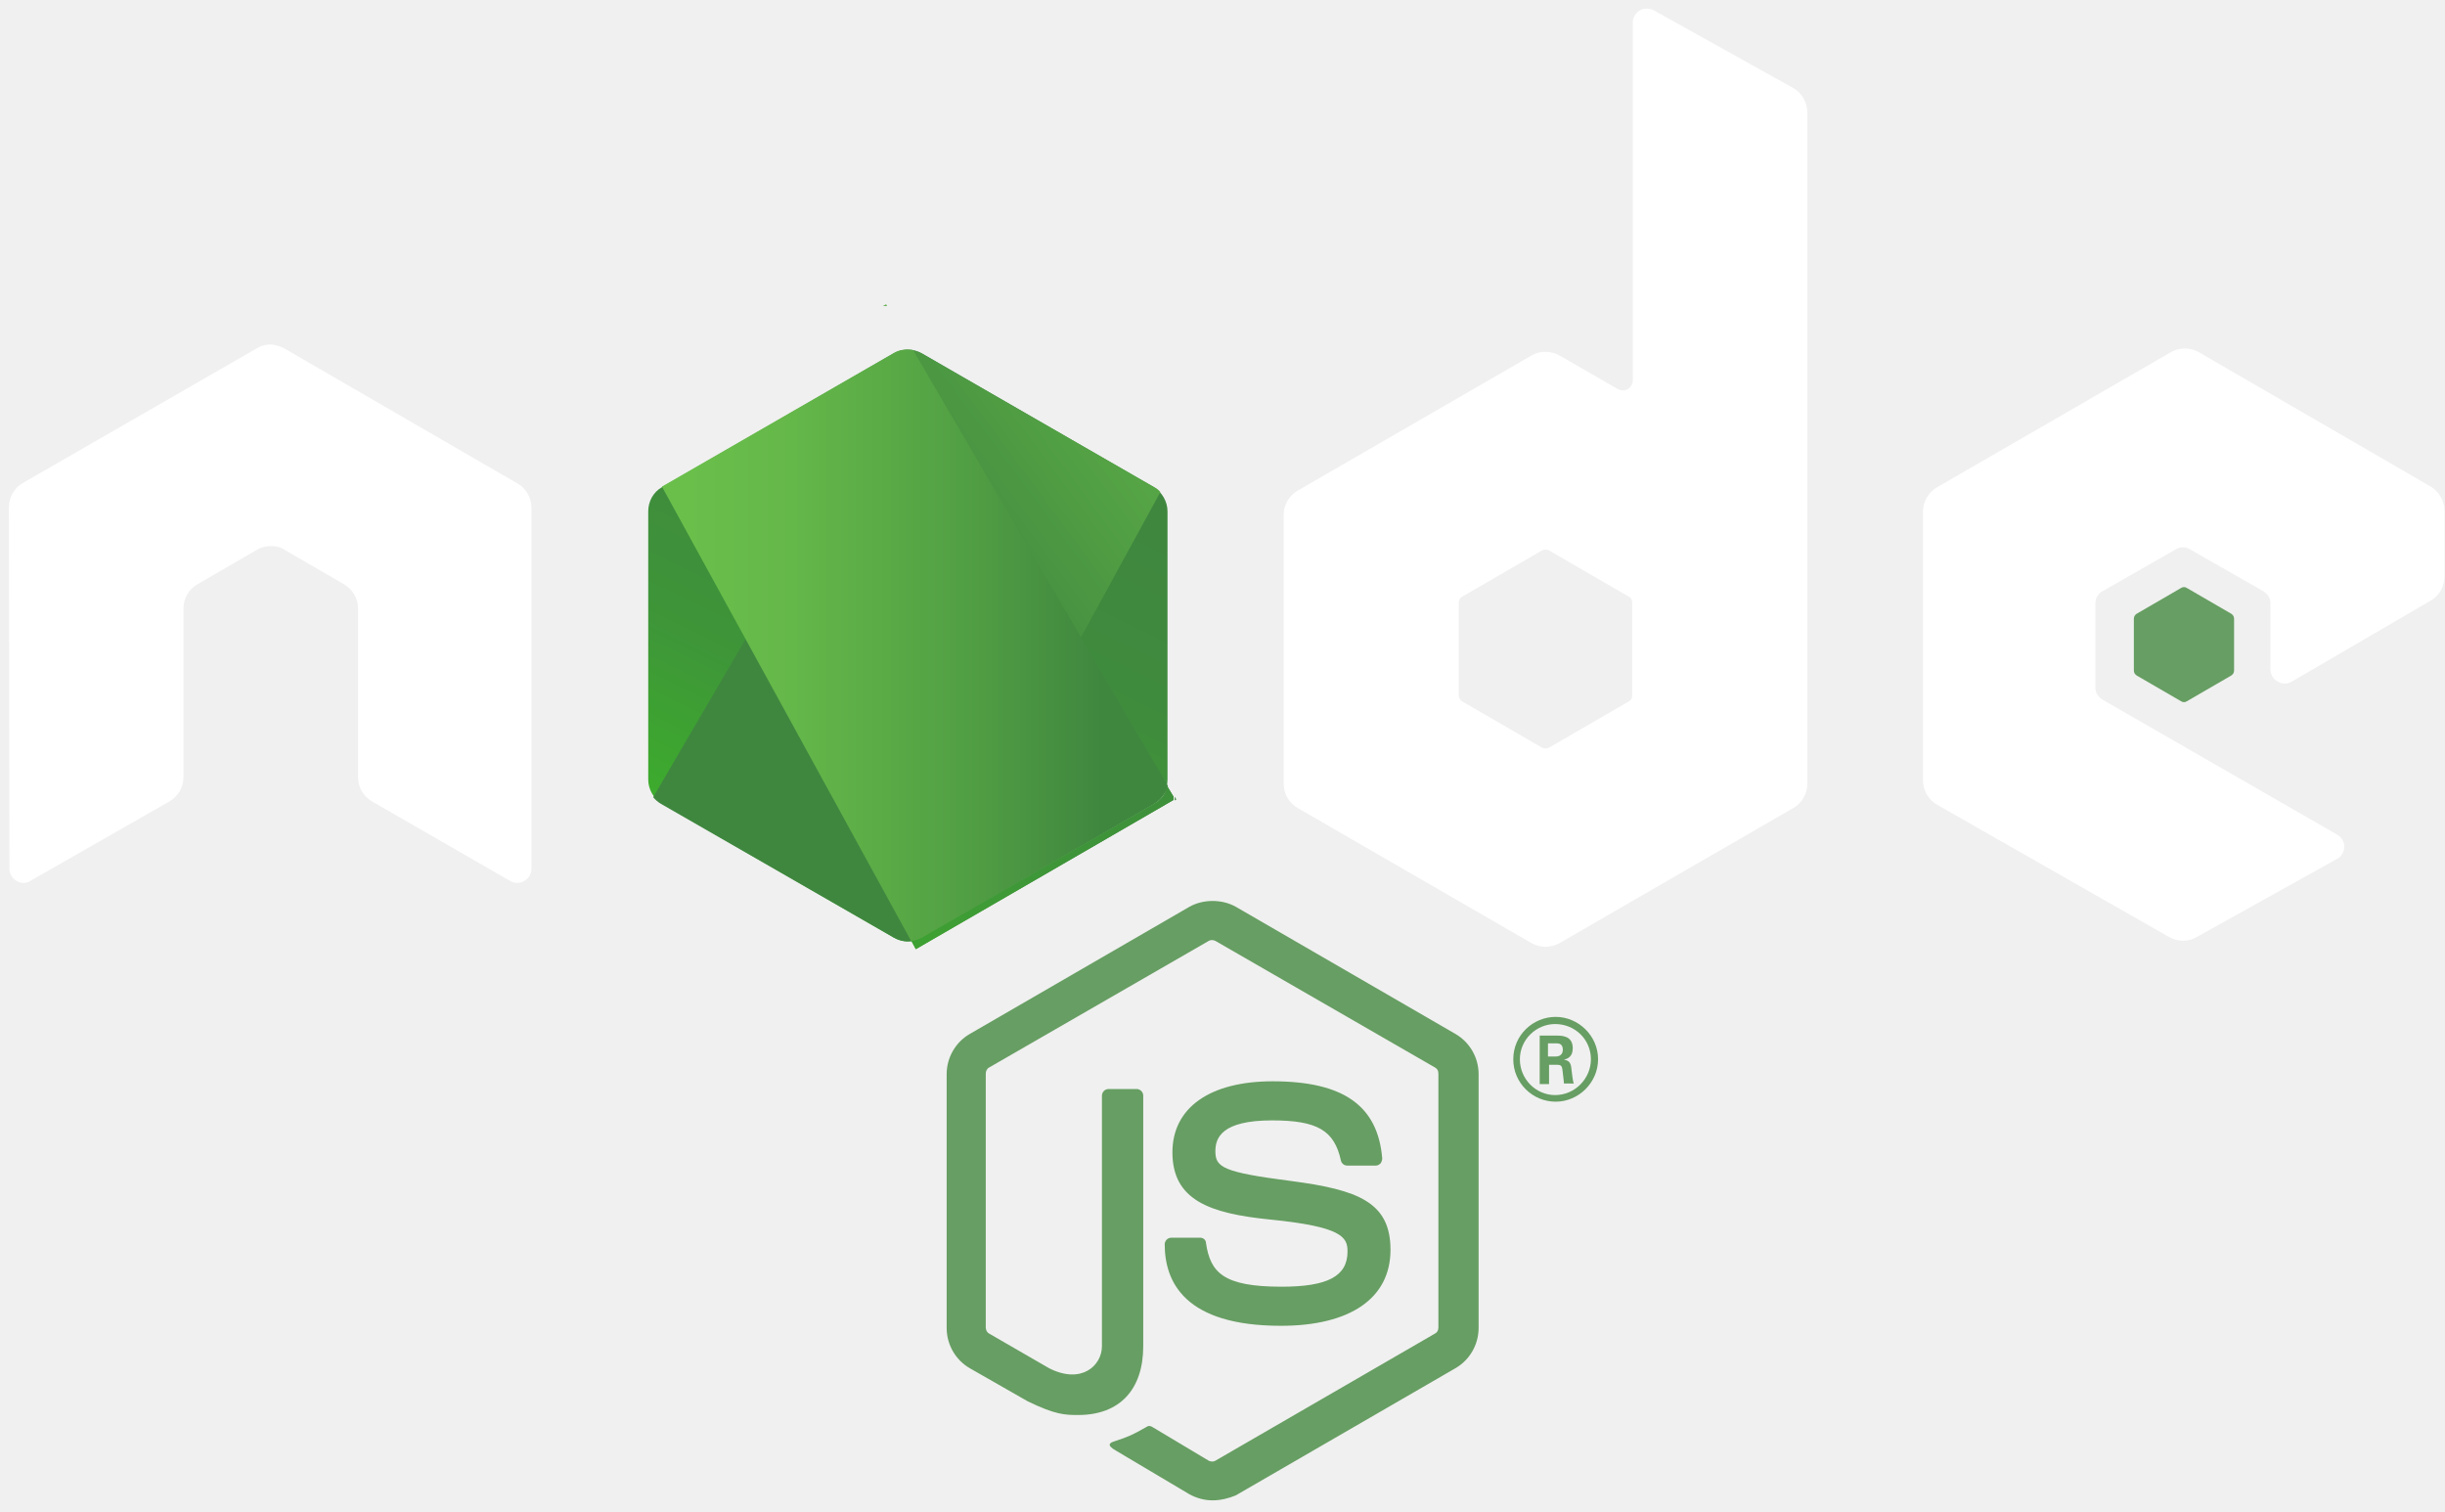
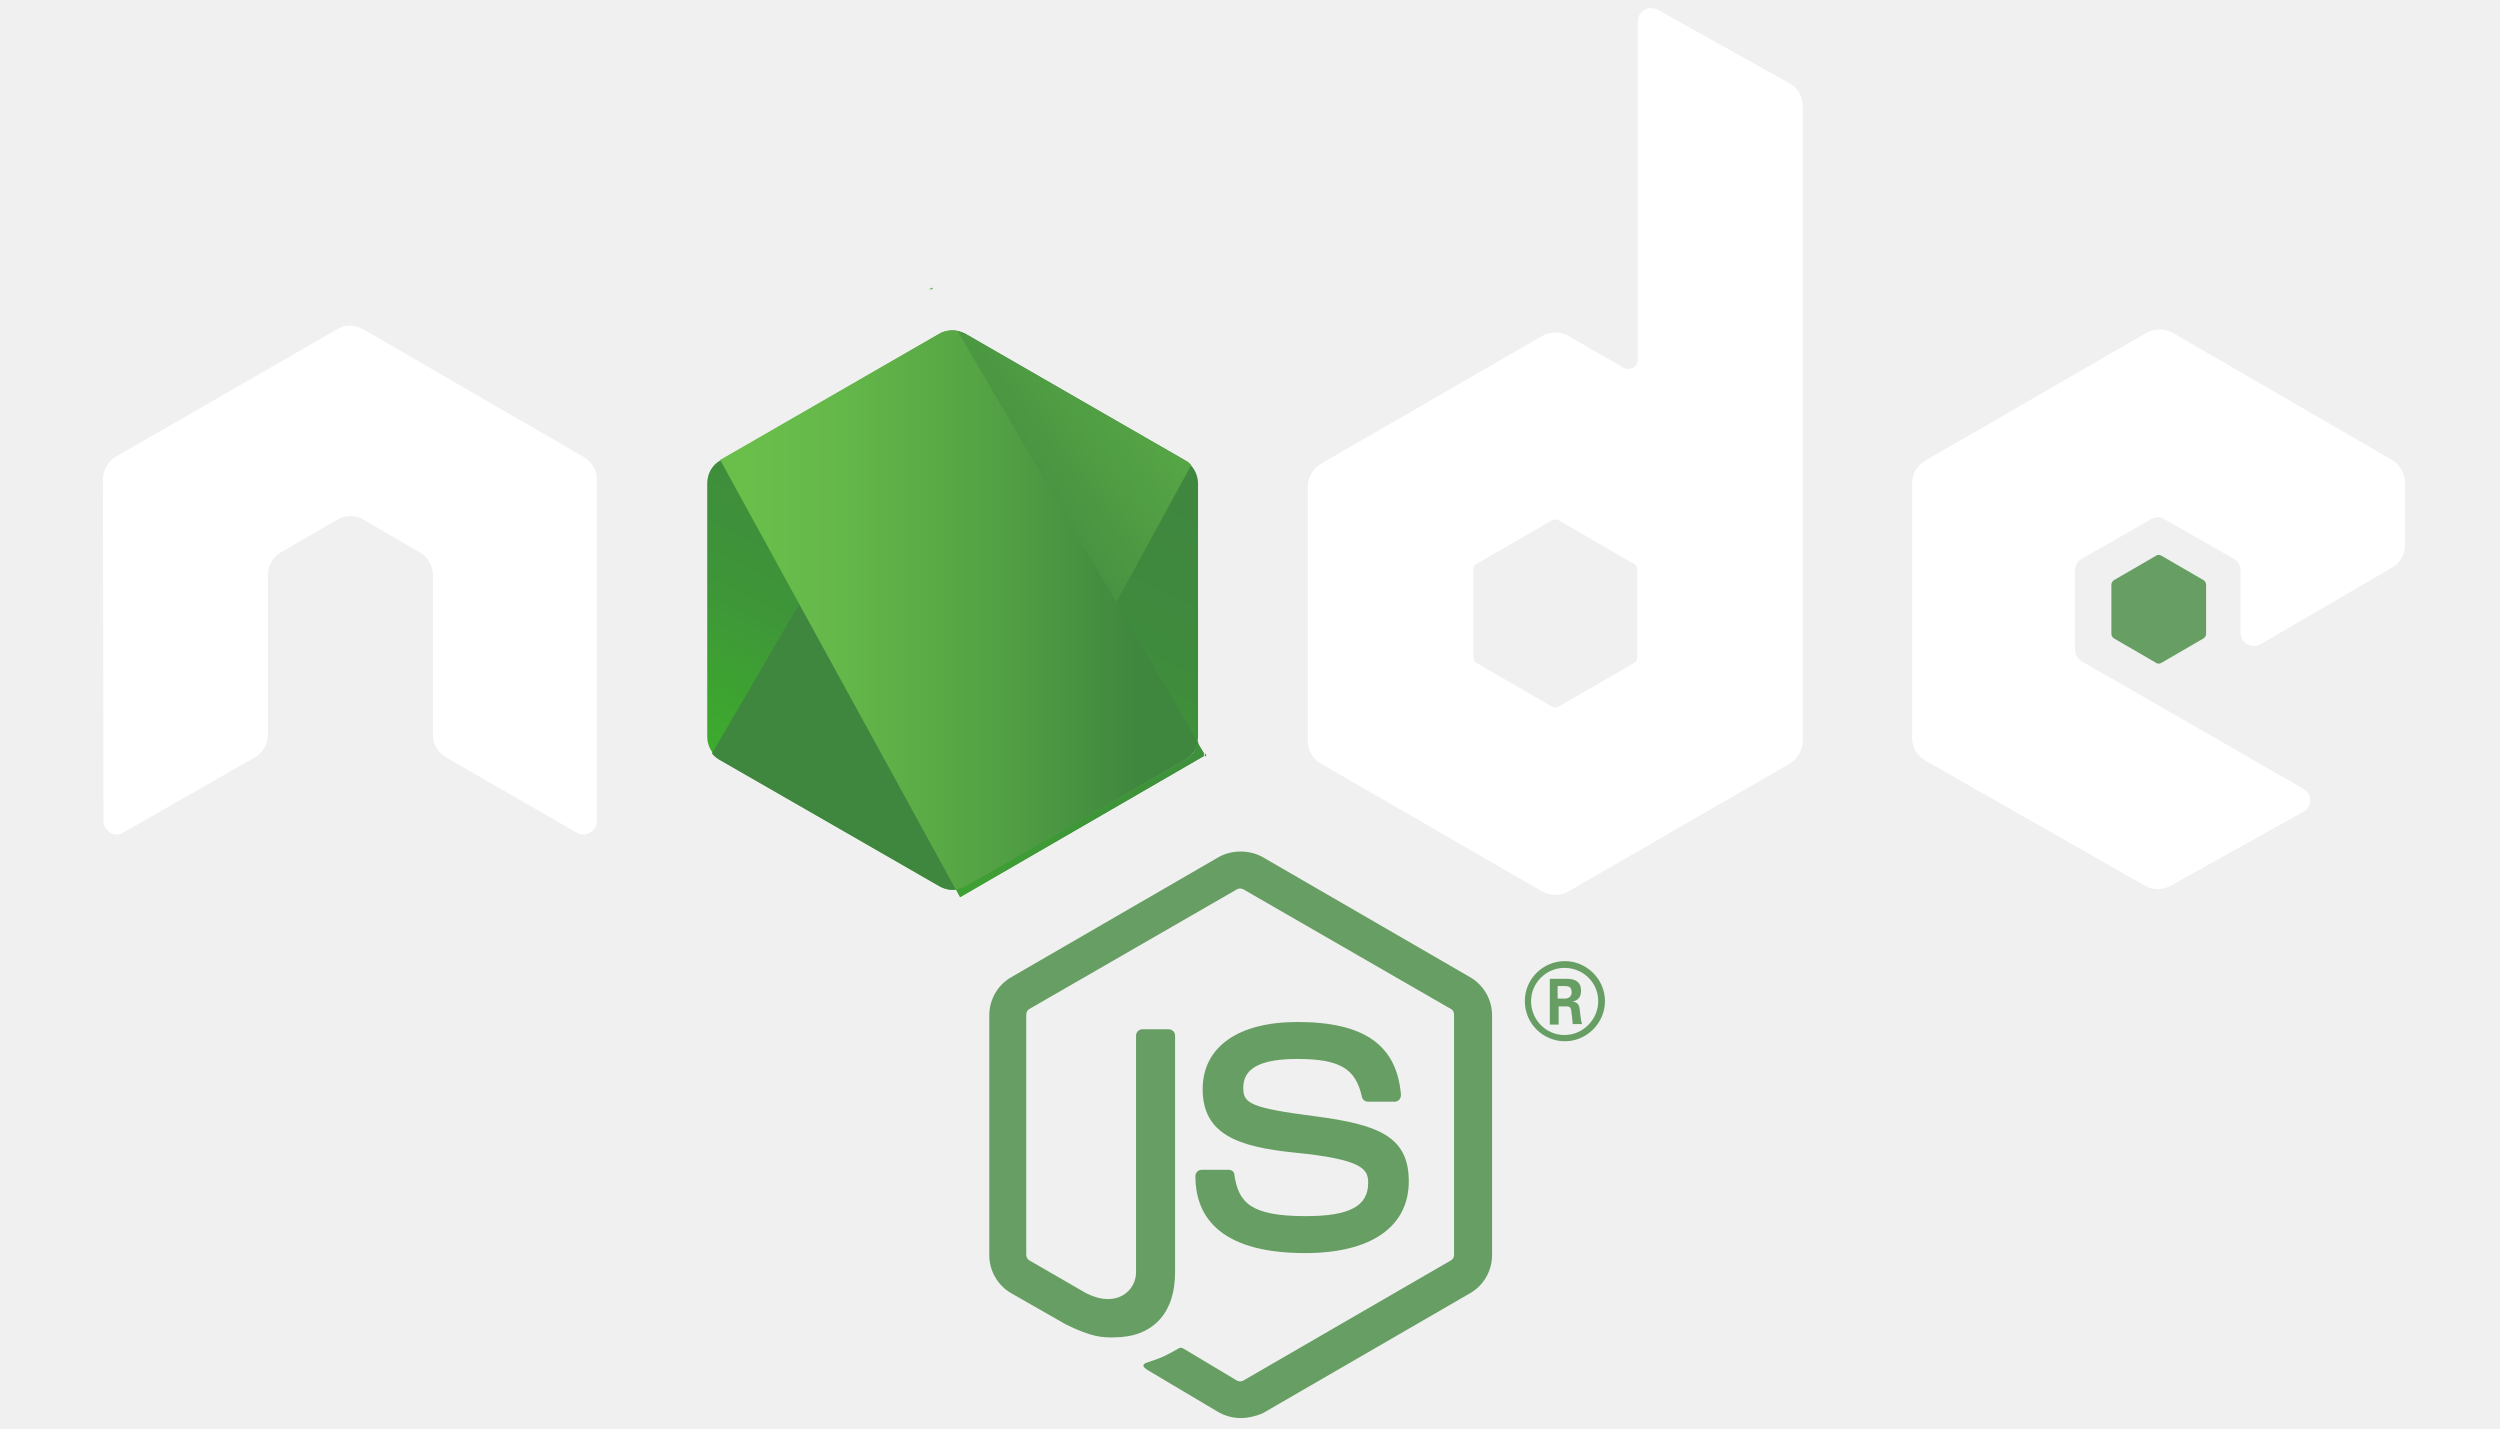
- <svg xmlns="http://www.w3.org/2000/svg" width="110" height="68" viewBox="0 0 110 68" fill="none">
+ <svg xmlns="http://www.w3.org/2000/svg" width="105" height="60" viewBox="0 0 110 68" fill="none">
  <g clip-path="url(#clip0)">
    <path d="M54.556 67.5C54.184 67.5 53.837 67.401 53.515 67.228L50.22 65.271C49.725 64.998 49.972 64.899 50.121 64.85C50.79 64.627 50.914 64.577 51.608 64.181C51.682 64.131 51.781 64.156 51.855 64.206L54.382 65.717C54.481 65.766 54.605 65.766 54.679 65.717L64.564 59.994C64.663 59.944 64.713 59.845 64.713 59.721V48.301C64.713 48.177 64.663 48.078 64.564 48.028L54.679 42.33C54.58 42.281 54.457 42.281 54.382 42.33L44.497 48.028C44.398 48.078 44.349 48.202 44.349 48.301V59.721C44.349 59.821 44.398 59.944 44.497 59.994L47.198 61.555C48.66 62.298 49.576 61.431 49.576 60.564V49.291C49.576 49.143 49.7 48.994 49.873 48.994H51.137C51.285 48.994 51.434 49.118 51.434 49.291V60.564C51.434 62.521 50.369 63.66 48.511 63.66C47.941 63.66 47.495 63.66 46.232 63.041L43.63 61.555C42.986 61.183 42.59 60.489 42.59 59.746V48.325C42.59 47.582 42.986 46.889 43.63 46.517L53.515 40.794C54.135 40.447 54.977 40.447 55.596 40.794L65.481 46.517C66.125 46.889 66.522 47.582 66.522 48.325V59.746C66.522 60.489 66.125 61.183 65.481 61.555L55.596 67.277C55.299 67.401 54.927 67.5 54.556 67.5Z" fill="#679E63" />
    <path d="M57.628 59.647C53.292 59.647 52.4 57.665 52.4 55.98C52.4 55.831 52.524 55.683 52.698 55.683H53.986C54.135 55.683 54.258 55.782 54.258 55.931C54.457 57.244 55.026 57.888 57.653 57.888C59.733 57.888 60.625 57.417 60.625 56.302C60.625 55.658 60.378 55.187 57.132 54.865C54.432 54.593 52.747 53.998 52.747 51.843C52.747 49.836 54.432 48.647 57.256 48.647C60.427 48.647 61.988 49.737 62.186 52.115C62.186 52.19 62.161 52.264 62.112 52.338C62.062 52.388 61.988 52.438 61.914 52.438H60.601C60.477 52.438 60.353 52.338 60.328 52.215C60.031 50.852 59.263 50.406 57.231 50.406C54.952 50.406 54.68 51.199 54.68 51.793C54.68 52.512 55.002 52.735 58.074 53.131C61.121 53.528 62.558 54.097 62.558 56.228C62.558 58.408 60.749 59.647 57.628 59.647Z" fill="#679E63" />
    <path d="M71.897 47.656C71.897 48.697 71.03 49.564 69.99 49.564C68.949 49.564 68.082 48.722 68.082 47.656C68.082 46.566 68.974 45.749 69.99 45.749C71.005 45.749 71.897 46.591 71.897 47.656ZM68.379 47.656C68.379 48.548 69.098 49.267 69.965 49.267C70.857 49.267 71.575 48.523 71.575 47.656C71.575 46.764 70.857 46.071 69.965 46.071C69.123 46.071 68.379 46.764 68.379 47.656ZM69.271 46.591H70.014C70.262 46.591 70.758 46.591 70.758 47.161C70.758 47.557 70.51 47.632 70.361 47.681C70.659 47.706 70.683 47.904 70.708 48.177C70.733 48.35 70.758 48.647 70.807 48.746H70.361C70.361 48.647 70.287 48.102 70.287 48.078C70.262 47.954 70.213 47.904 70.064 47.904H69.692V48.771H69.271V46.591ZM69.668 47.532H69.99C70.262 47.532 70.312 47.334 70.312 47.235C70.312 46.938 70.114 46.938 69.99 46.938H69.643V47.532H69.668Z" fill="#679E63" />
    <path fill-rule="evenodd" clip-rule="evenodd" d="M23.911 22.834C23.911 22.387 23.663 21.966 23.267 21.743L12.787 15.674C12.614 15.575 12.416 15.525 12.218 15.5C12.193 15.5 12.118 15.5 12.118 15.5C11.92 15.5 11.722 15.575 11.549 15.674L1.045 21.719C0.648 21.942 0.4 22.363 0.4 22.834L0.425 39.085C0.425 39.308 0.549 39.531 0.747 39.63C0.945 39.754 1.193 39.754 1.367 39.63L7.61 36.063C8.006 35.84 8.254 35.419 8.254 34.973V27.367C8.254 26.921 8.501 26.5 8.898 26.277L11.549 24.741C11.747 24.617 11.97 24.568 12.193 24.568C12.416 24.568 12.639 24.617 12.812 24.741L15.463 26.277C15.859 26.5 16.107 26.921 16.107 27.367V34.973C16.107 35.419 16.355 35.84 16.751 36.063L22.945 39.63C23.143 39.754 23.391 39.754 23.589 39.63C23.787 39.531 23.911 39.308 23.911 39.085V22.834Z" fill="white" />
    <path fill-rule="evenodd" clip-rule="evenodd" d="M74.4 0.462C74.202 0.363 73.954 0.363 73.781 0.462C73.582 0.586 73.459 0.784 73.459 1.007V17.11C73.459 17.259 73.384 17.407 73.236 17.507C73.087 17.581 72.938 17.581 72.79 17.507L70.164 15.995C69.767 15.772 69.297 15.772 68.9 15.995L58.396 22.065C58 22.288 57.752 22.709 57.752 23.155V35.27C57.752 35.715 58 36.137 58.396 36.36L68.9 42.429C69.297 42.652 69.767 42.652 70.164 42.429L80.668 36.36C81.064 36.137 81.312 35.715 81.312 35.27V5.07C81.312 4.599 81.064 4.178 80.668 3.955L74.4 0.462ZM73.434 31.281C73.434 31.405 73.384 31.504 73.285 31.553L69.693 33.635C69.594 33.684 69.47 33.684 69.371 33.635L65.779 31.553C65.68 31.504 65.63 31.38 65.63 31.281V27.119C65.63 26.995 65.68 26.896 65.779 26.846L69.371 24.765C69.47 24.716 69.594 24.716 69.693 24.765L73.285 26.846C73.384 26.896 73.434 27.02 73.434 27.119V31.281Z" fill="white" />
    <path fill-rule="evenodd" clip-rule="evenodd" d="M109.357 27.02C109.754 26.797 109.977 26.375 109.977 25.93V22.981C109.977 22.535 109.729 22.114 109.357 21.891L98.927 15.847C98.531 15.624 98.06 15.624 97.664 15.847L87.16 21.916C86.763 22.139 86.516 22.56 86.516 23.006V35.121C86.516 35.567 86.763 35.988 87.16 36.211L97.59 42.157C97.986 42.38 98.457 42.38 98.828 42.157L105.146 38.639C105.344 38.539 105.468 38.316 105.468 38.094C105.468 37.871 105.344 37.648 105.146 37.548L94.592 31.479C94.394 31.355 94.27 31.157 94.27 30.934V27.143C94.27 26.921 94.394 26.698 94.592 26.598L97.887 24.716C98.085 24.592 98.333 24.592 98.531 24.716L101.826 26.598C102.024 26.722 102.148 26.921 102.148 27.143V30.116C102.148 30.339 102.272 30.562 102.47 30.661C102.668 30.785 102.916 30.785 103.114 30.661L109.357 27.02Z" fill="white" />
    <path fill-rule="evenodd" clip-rule="evenodd" d="M98.132 26.449C98.207 26.4 98.306 26.4 98.38 26.449L100.387 27.614C100.461 27.663 100.511 27.738 100.511 27.837V30.166C100.511 30.265 100.461 30.339 100.387 30.389L98.38 31.553C98.306 31.602 98.207 31.602 98.132 31.553L96.126 30.389C96.052 30.339 96.002 30.265 96.002 30.166V27.837C96.002 27.738 96.052 27.663 96.126 27.614L98.132 26.449Z" fill="#679E63" />
    <path d="M41.477 15.897C41.08 15.674 40.61 15.674 40.213 15.897L29.783 21.917C29.387 22.14 29.164 22.561 29.164 23.007V35.072C29.164 35.518 29.412 35.939 29.783 36.162L40.213 42.182C40.61 42.405 41.08 42.405 41.477 42.182L51.907 36.162C52.303 35.939 52.526 35.518 52.526 35.072V23.007C52.526 22.561 52.278 22.14 51.907 21.917L41.477 15.897Z" fill="url(#paint0_linear)" />
    <path d="M51.931 21.918L41.452 15.898C41.352 15.848 41.229 15.799 41.13 15.774L29.387 35.866C29.486 35.989 29.61 36.089 29.734 36.163L40.213 42.183C40.51 42.356 40.857 42.406 41.179 42.307L52.203 22.141C52.129 22.042 52.03 21.967 51.931 21.918Z" fill="url(#paint1_linear)" />
    <path d="M39.865 13.692L39.717 13.767H39.915L39.865 13.692Z" fill="url(#paint2_linear)" />
    <path d="M51.929 36.162C52.227 35.988 52.449 35.691 52.548 35.369L41.078 15.748C40.781 15.698 40.459 15.723 40.186 15.896L29.781 21.892L41.004 42.355C41.153 42.33 41.326 42.281 41.475 42.206L51.929 36.162Z" fill="url(#paint3_linear)" />
    <path d="M52.924 35.964L52.85 35.84V36.014L52.924 35.964Z" fill="url(#paint4_linear)" />
    <path d="M51.929 36.163L41.475 42.183C41.326 42.257 41.177 42.307 41.004 42.332L41.202 42.703L52.796 35.99V35.841L52.499 35.346C52.474 35.692 52.251 35.99 51.929 36.163Z" fill="url(#paint5_linear)" />
    <path d="M51.929 36.163L41.475 42.183C41.326 42.257 41.177 42.307 41.004 42.332L41.202 42.703L52.796 35.99V35.841L52.499 35.346C52.474 35.692 52.251 35.99 51.929 36.163Z" fill="url(#paint6_linear)" />
  </g>
  <defs>
    <linearGradient id="paint0_linear" x1="45.093" y1="20.38" x2="35.663" y2="39.618" gradientUnits="userSpaceOnUse">
      <stop stop-color="#3F873F" />
      <stop offset="0.33" stop-color="#3F8B3D" />
      <stop offset="0.637" stop-color="#3E9638" />
      <stop offset="0.934" stop-color="#3DA92E" />
      <stop offset="1" stop-color="#3DAE2B" />
    </linearGradient>
    <linearGradient id="paint1_linear" x1="39.26" y1="30.449" x2="65.72" y2="10.899" gradientUnits="userSpaceOnUse">
      <stop offset="0.138" stop-color="#3F873F" />
      <stop offset="0.402" stop-color="#52A044" />
      <stop offset="0.713" stop-color="#64B749" />
      <stop offset="0.908" stop-color="#6ABF4B" />
    </linearGradient>
    <linearGradient id="paint2_linear" x1="28.781" y1="13.721" x2="52.915" y2="13.721" gradientUnits="userSpaceOnUse">
      <stop offset="0.092" stop-color="#6ABF4B" />
      <stop offset="0.287" stop-color="#64B749" />
      <stop offset="0.598" stop-color="#52A044" />
      <stop offset="0.862" stop-color="#3F873F" />
    </linearGradient>
    <linearGradient id="paint3_linear" x1="28.779" y1="29.035" x2="52.914" y2="29.035" gradientUnits="userSpaceOnUse">
      <stop offset="0.092" stop-color="#6ABF4B" />
      <stop offset="0.287" stop-color="#64B749" />
      <stop offset="0.598" stop-color="#52A044" />
      <stop offset="0.862" stop-color="#3F873F" />
    </linearGradient>
    <linearGradient id="paint4_linear" x1="28.783" y1="35.926" x2="52.917" y2="35.926" gradientUnits="userSpaceOnUse">
      <stop offset="0.092" stop-color="#6ABF4B" />
      <stop offset="0.287" stop-color="#64B749" />
      <stop offset="0.598" stop-color="#52A044" />
      <stop offset="0.862" stop-color="#3F873F" />
    </linearGradient>
    <linearGradient id="paint5_linear" x1="28.78" y1="39.04" x2="52.914" y2="39.04" gradientUnits="userSpaceOnUse">
      <stop offset="0.092" stop-color="#6ABF4B" />
      <stop offset="0.287" stop-color="#64B749" />
      <stop offset="0.598" stop-color="#52A044" />
      <stop offset="0.862" stop-color="#3F873F" />
    </linearGradient>
    <linearGradient id="paint6_linear" x1="56.43" y1="19.811" x2="41.545" y2="50.175" gradientUnits="userSpaceOnUse">
      <stop stop-color="#3F873F" />
      <stop offset="0.33" stop-color="#3F8B3D" />
      <stop offset="0.637" stop-color="#3E9638" />
      <stop offset="0.934" stop-color="#3DA92E" />
      <stop offset="1" stop-color="#3DAE2B" />
    </linearGradient>
    <clipPath id="clip0">
      <rect width="109.6" height="67.113" fill="white" transform="translate(0.400391 0.387695)" />
    </clipPath>
  </defs>
</svg>
